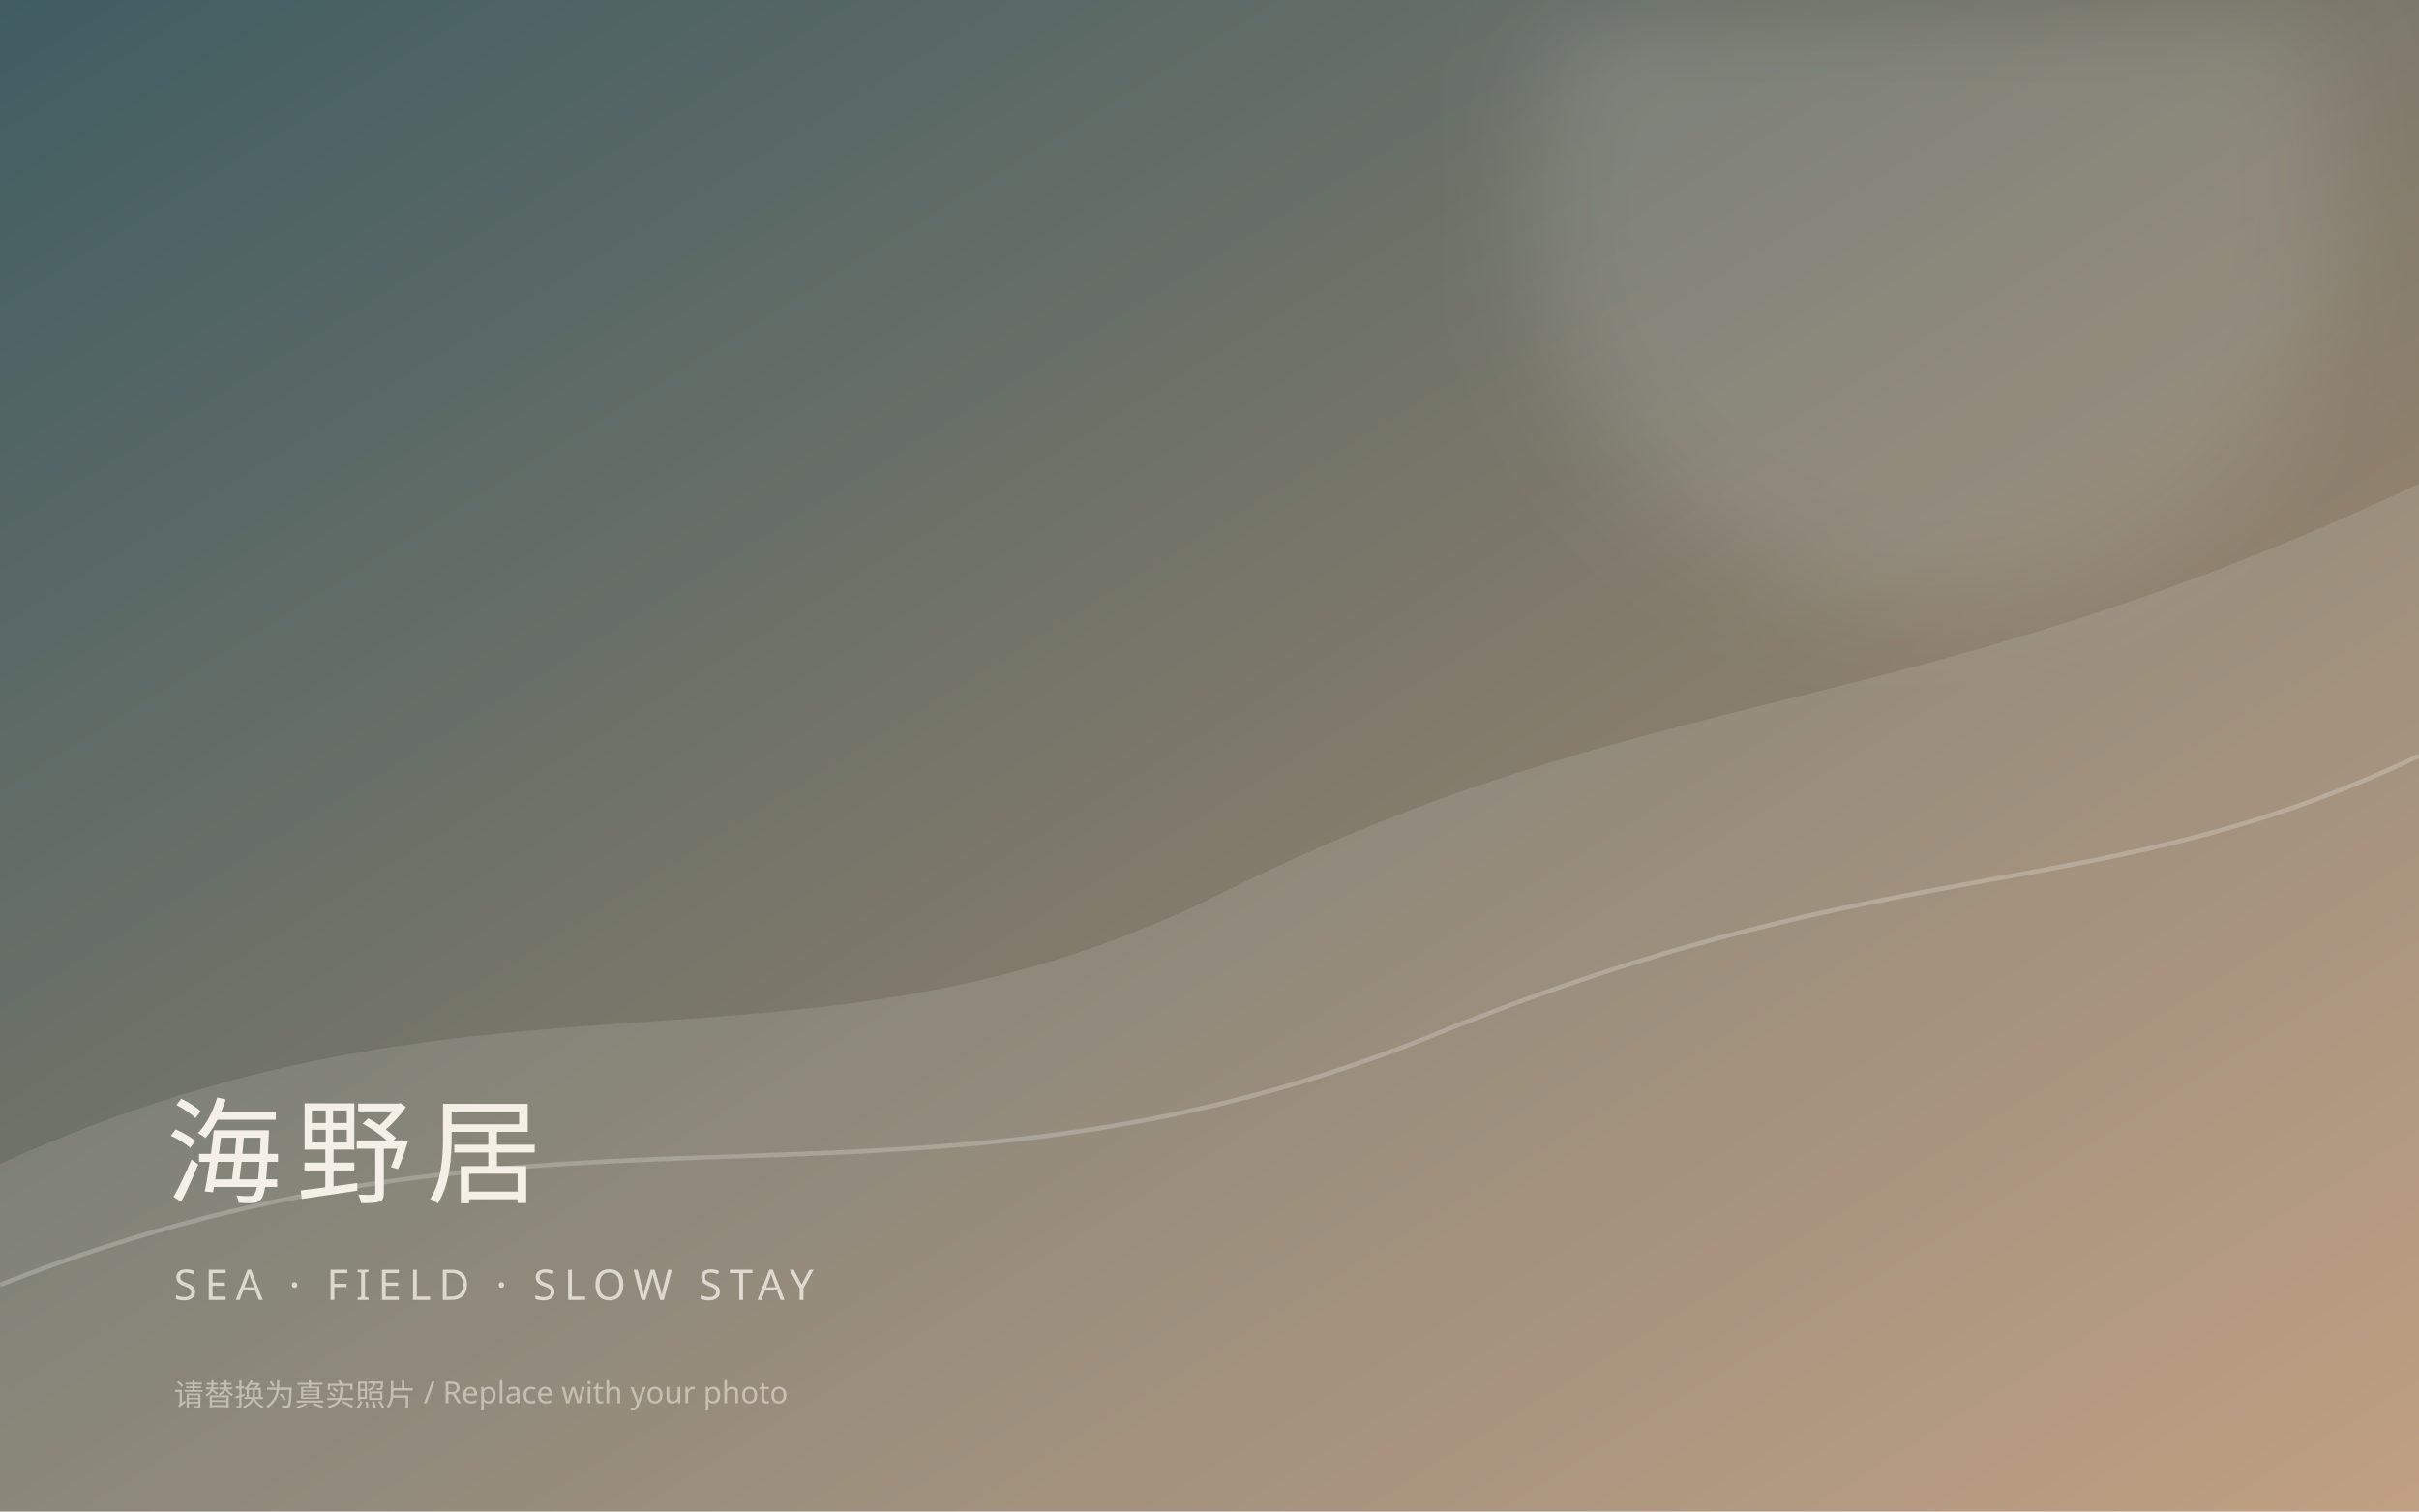
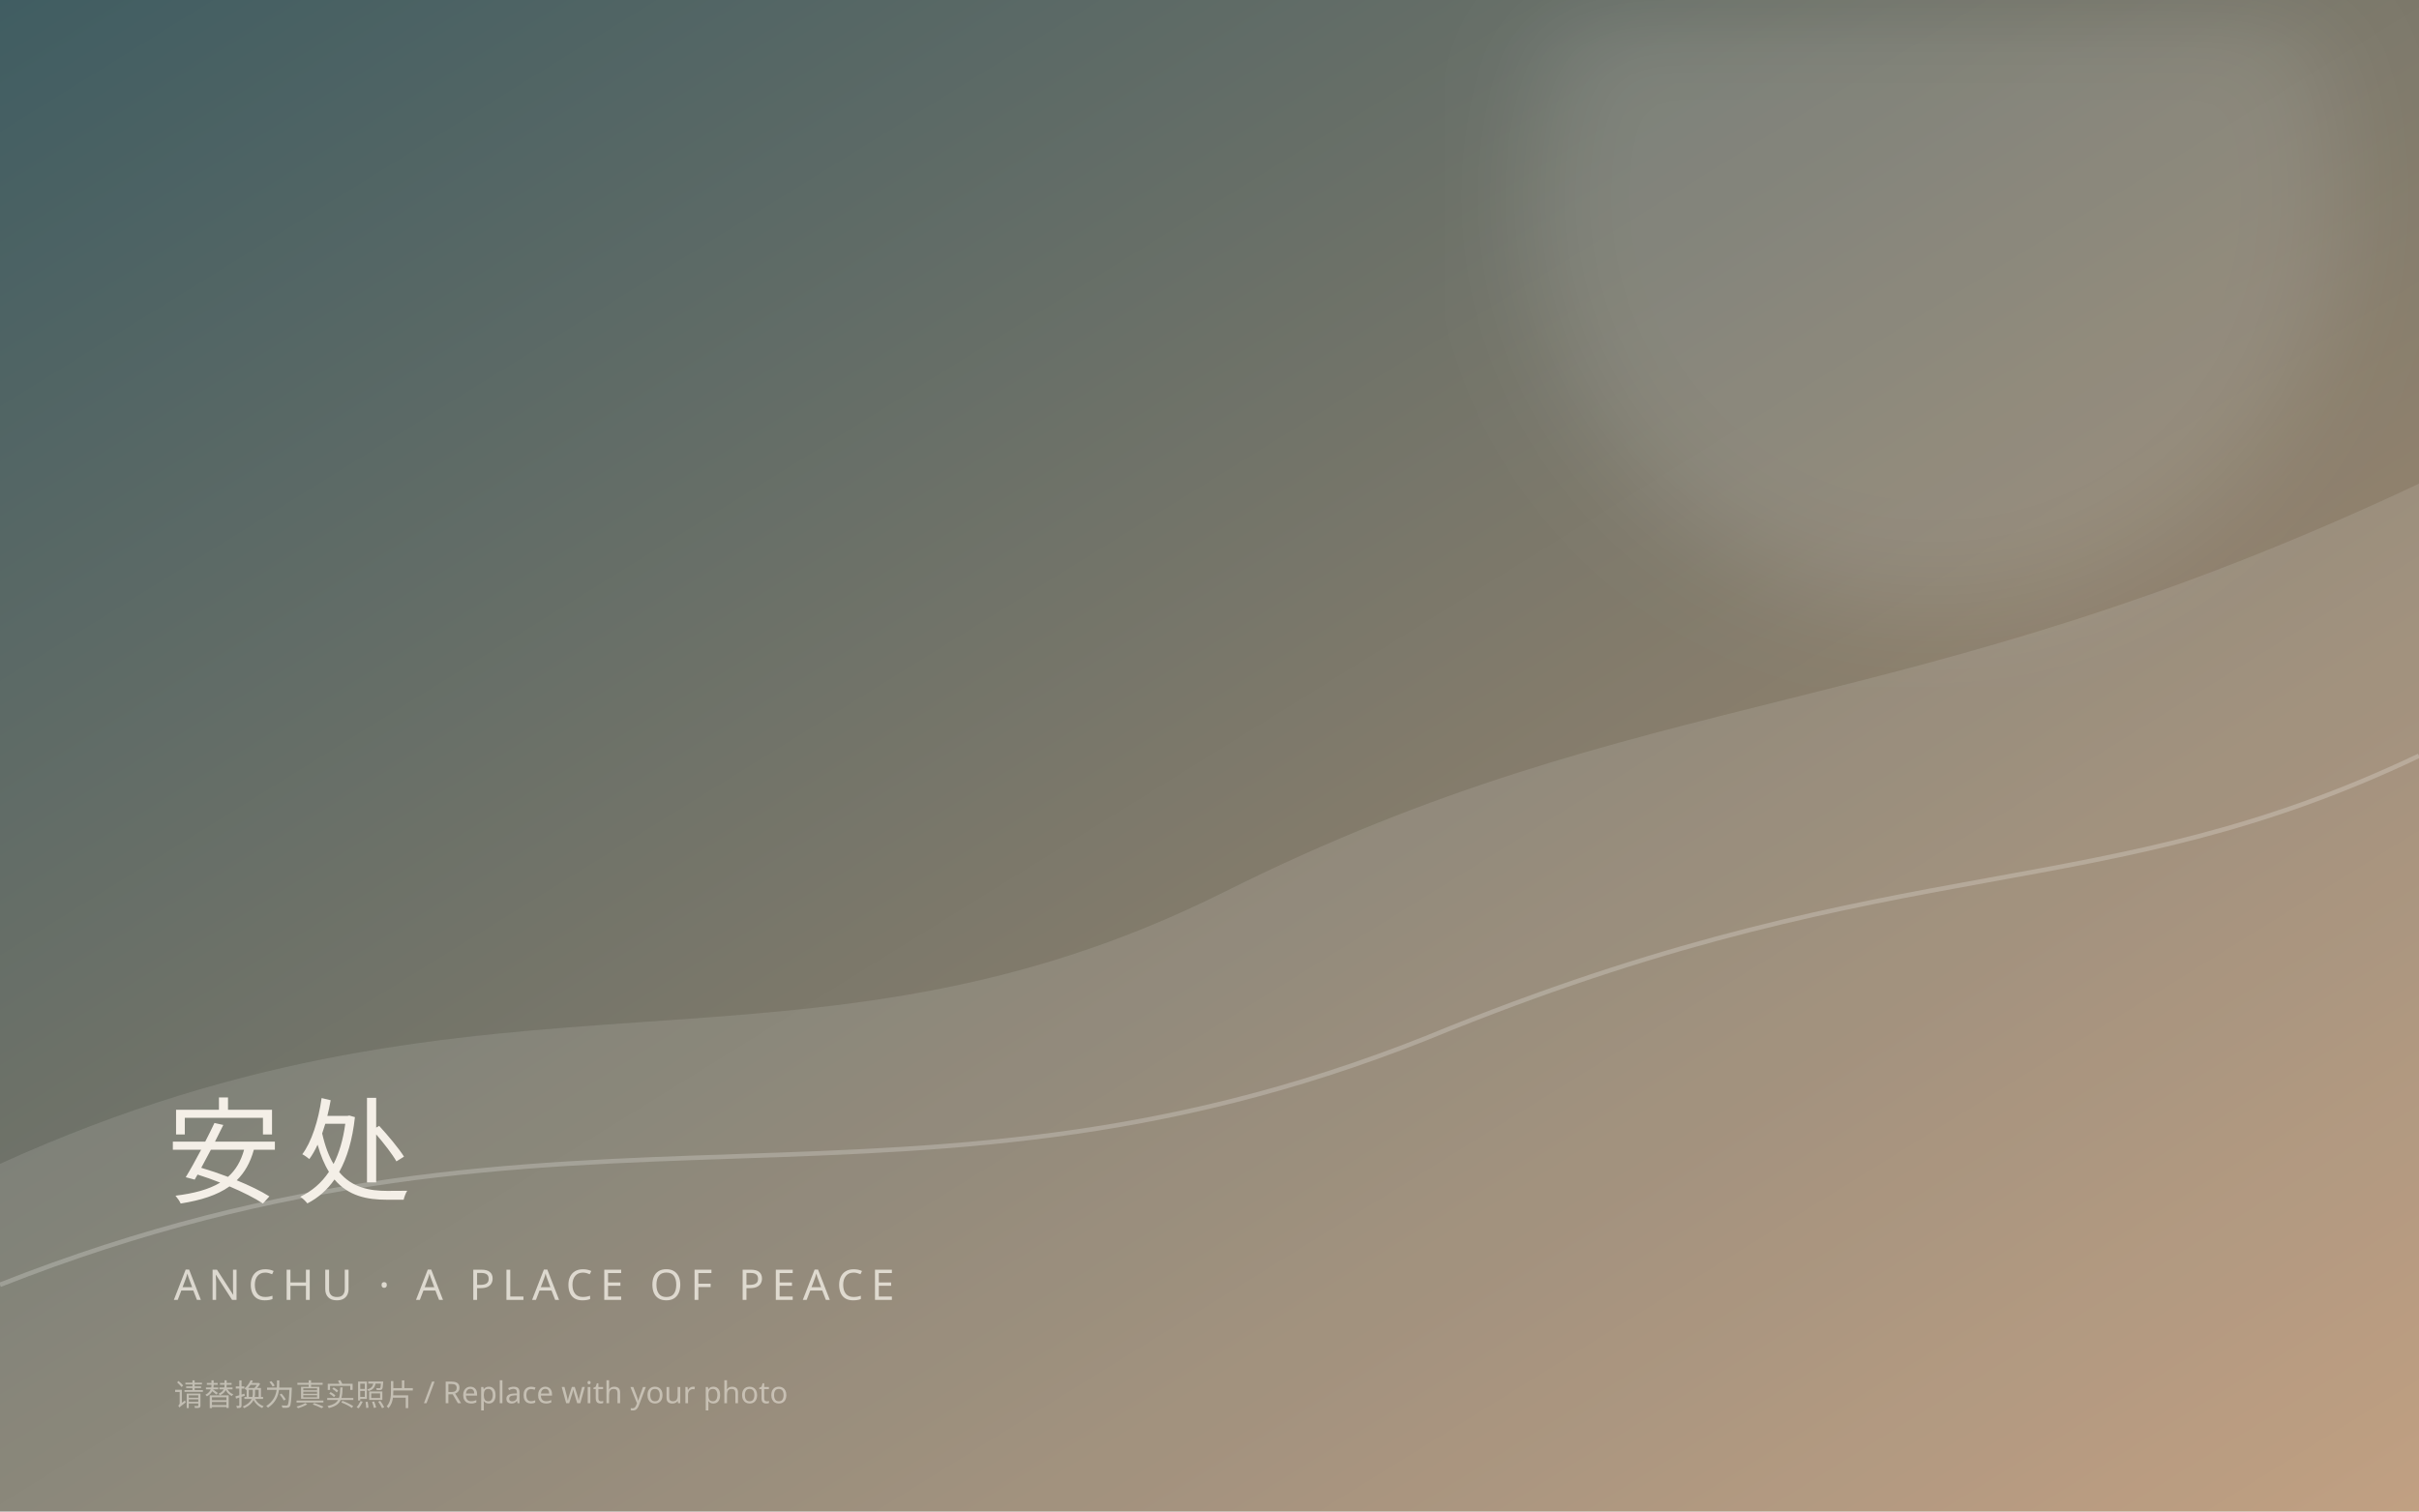
<svg xmlns="http://www.w3.org/2000/svg" viewBox="0 0 1600 1000">
  <defs>
    <linearGradient id="g" x1="0" y1="0" x2="1" y2="1">
      <stop offset="0" stop-color="#405d62" />
      <stop offset="1" stop-color="#b99473" />
    </linearGradient>
    <filter id="blur">
      <feGaussianBlur stdDeviation="34" />
    </filter>
  </defs>
  <rect width="1600" height="1000" fill="url(#g)" />
  <circle cx="1280" cy="130" r="270" fill="#fff" opacity=".12" filter="url(#blur)" />
  <path d="M0 770 C330 620 530 730 810 590 C1090 450 1260 480 1600 320 L1600 1000 L0 1000 Z" fill="#fff" opacity=".11" />
  <path d="M0 850 C380 700 600 830 960 680 C1260 560 1390 600 1600 500" fill="none" stroke="#fff" stroke-width="3" opacity=".22" />
-   <text x="110" y="790" fill="#f4efe7" font-size="76" font-family="serif" letter-spacing="10">海野居</text>
-   <text x="115" y="860" fill="#f4efe7" opacity=".78" font-size="28" font-family="sans-serif" letter-spacing="5">SEA · FIELD · SLOW STAY</text>
+   <text x="110" y="790" fill="#f4efe7" font-size="76" font-family="serif" letter-spacing="10">安处</text>
+   <text x="115" y="860" fill="#f4efe7" opacity=".78" font-size="28" font-family="sans-serif" letter-spacing="5">ANCHU · A PLACE OF PEACE</text>
  <text x="115" y="930" fill="#f4efe7" opacity=".52" font-size="20" font-family="sans-serif">请替换为真实照片 / Replace with your photo</text>
</svg>
